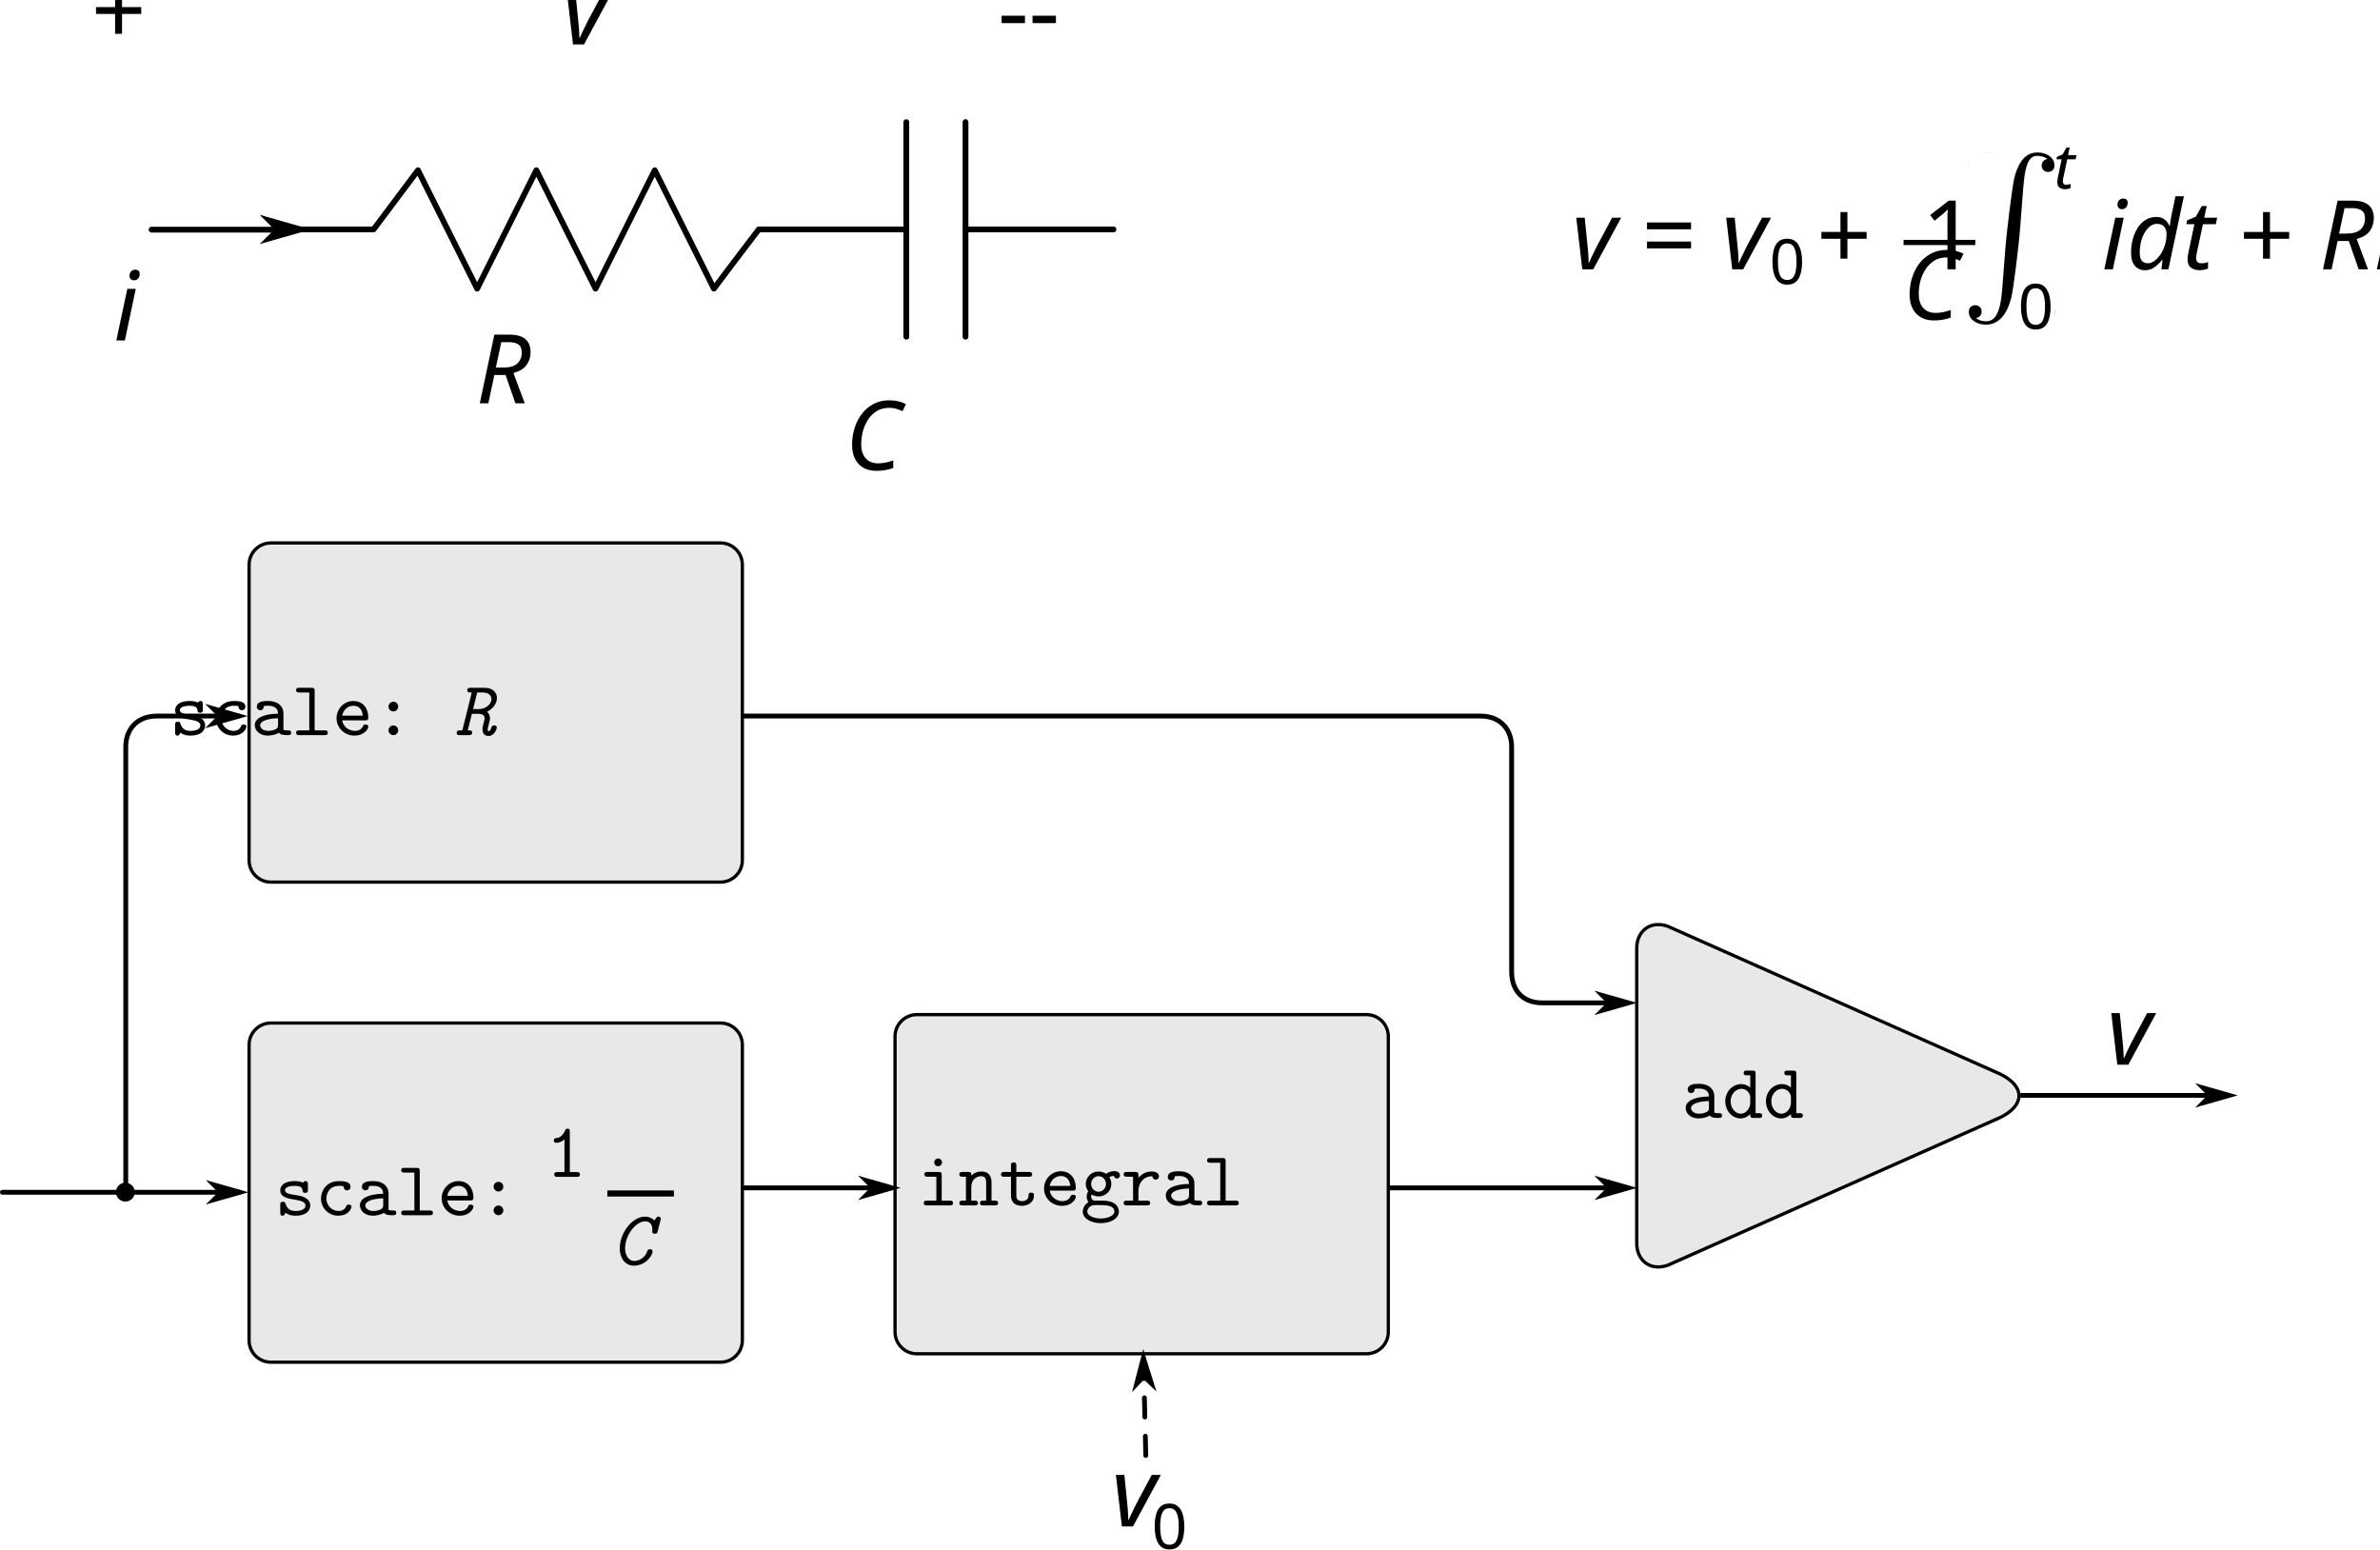
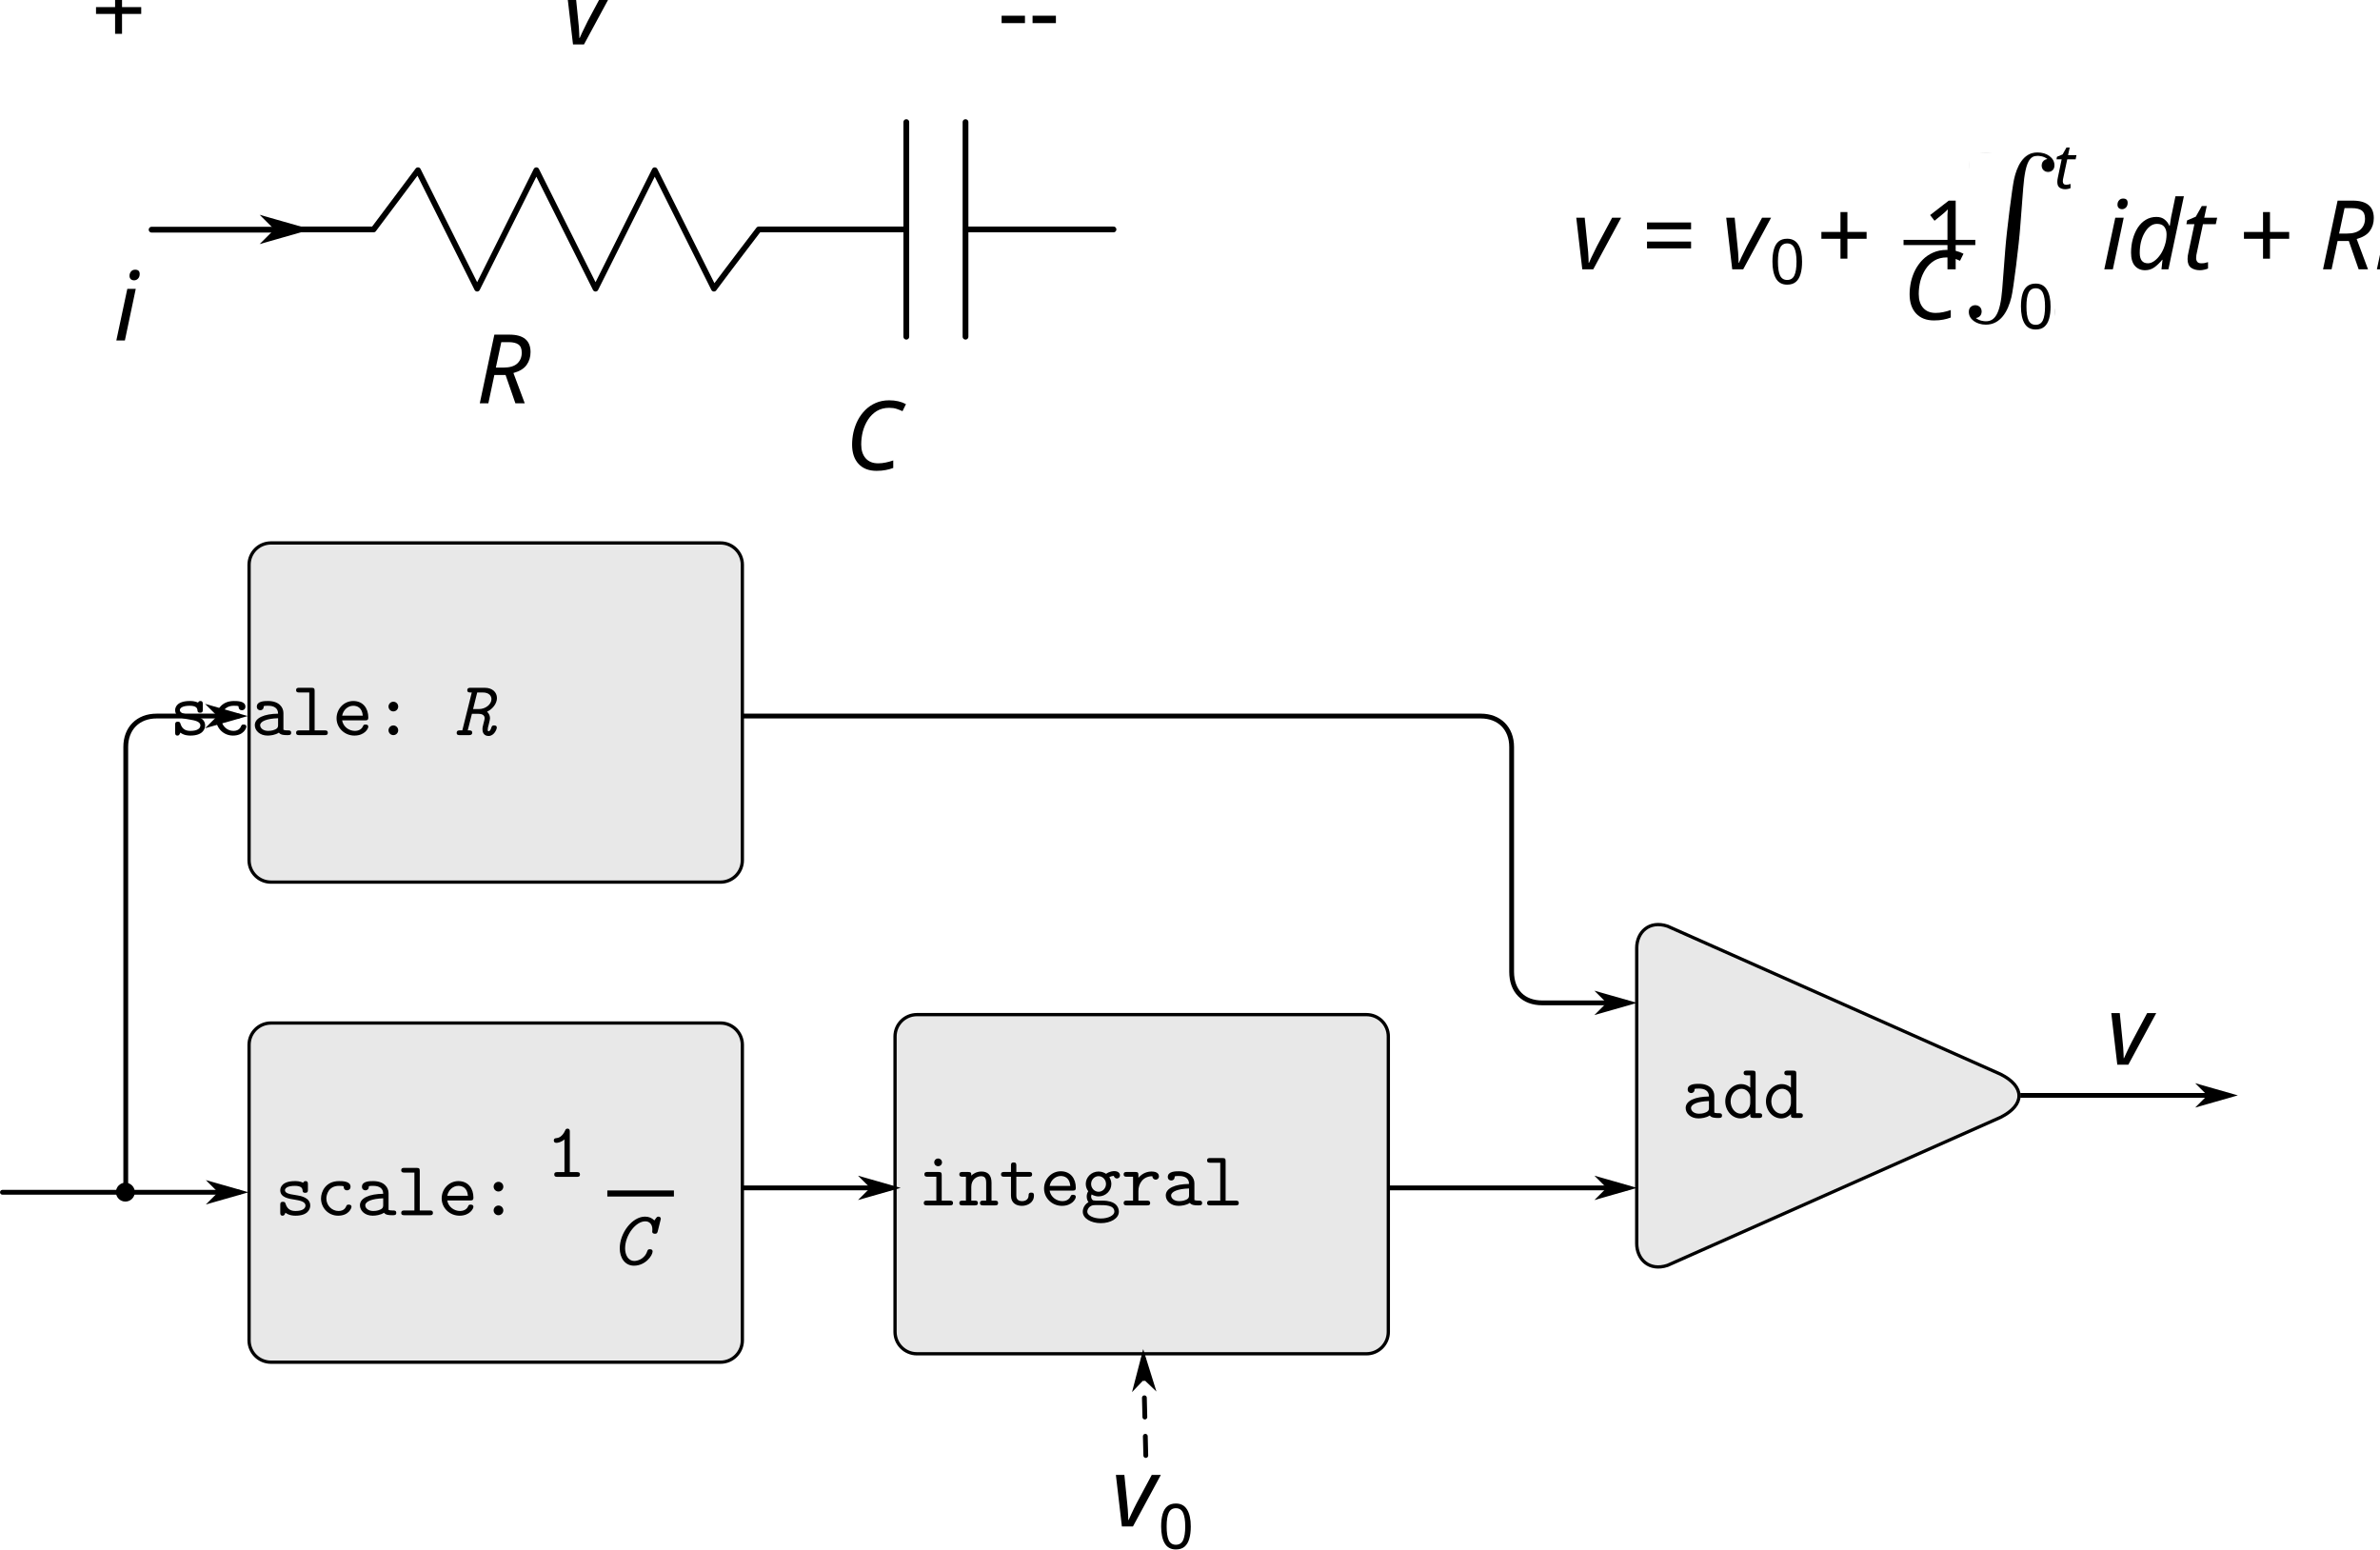
<svg xmlns="http://www.w3.org/2000/svg" xmlns:xlink="http://www.w3.org/1999/xlink" version="1.1" preserveAspectRatio="xMinYMin meet" viewBox="0 0 736.886 479.696" id="svg10777" width="736.886" height="479.696">
  <defs id="defs10779">
    <pattern xlink:href="#pattern1035" id="pattern9849" patternTransform="matrix(1.2,0,0,1.2,609.5729,47.18908)" />
    <marker refX="0" refY="0" orient="auto" id="Arrow1Mend" style="overflow:visible">
      <path d="M 0,0 5,-5 -12.5,0 5,5 Z" transform="matrix(-0.4,0,0,-0.4,-4,0)" id="path4415" style="fill:#000000;fill-rule:evenodd;stroke:#000000;stroke-width:1pt;marker-start:none" />
    </marker>
    <marker refX="0" refY="0" orient="auto" id="Arrow1Mend-0" style="overflow:visible">
      <path d="M 0,0 5,-5 -12.5,0 5,5 Z" transform="matrix(-0.4,0,0,-0.4,-4,0)" id="path4415-3" style="fill:#000000;fill-rule:evenodd;stroke:#000000;stroke-width:1pt;marker-start:none" />
    </marker>
    <marker refX="0" refY="0" orient="auto" id="Arrow1Mend-8" style="overflow:visible">
      <path d="M 0,0 5,-5 -12.5,0 5,5 Z" transform="matrix(-0.4,0,0,-0.4,-4,0)" id="path4415-4" style="fill:#000000;fill-rule:evenodd;stroke:#000000;stroke-width:1pt;marker-start:none" />
    </marker>
    <marker refX="0" refY="0" orient="auto" id="Arrow1Mend-7" style="overflow:visible">
      <path d="M 0,0 5,-5 -12.5,0 5,5 Z" transform="matrix(-0.4,0,0,-0.4,-4,0)" id="path4415-8" style="fill:#000000;fill-rule:evenodd;stroke:#000000;stroke-width:1pt;marker-start:none" />
    </marker>
    <marker refX="0" refY="0" orient="auto" id="Arrow1Mend-88" style="overflow:visible">
      <path d="M 0,0 5,-5 -12.5,0 5,5 Z" transform="matrix(-0.4,0,0,-0.4,-4,0)" id="path4415-2" style="fill:#000000;fill-rule:evenodd;stroke:#000000;stroke-width:1pt;marker-start:none" />
    </marker>
    <marker refX="0" refY="0" orient="auto" id="Arrow1Mend-05" style="overflow:visible">
      <path d="M 0,0 5,-5 -12.5,0 5,5 Z" transform="matrix(-0.4,0,0,-0.4,-4,0)" id="path4415-86" style="fill:#000000;fill-rule:evenodd;stroke:#000000;stroke-width:1pt;marker-start:none" />
    </marker>
    <marker refX="0" refY="0" orient="auto" id="Arrow1Mend-4" style="overflow:visible">
      <path d="M 0,0 5,-5 -12.5,0 5,5 Z" transform="matrix(-0.4,0,0,-0.4,-4,0)" id="path4415-1" style="fill:#000000;fill-rule:evenodd;stroke:#000000;stroke-width:1pt;marker-start:none" />
    </marker>
    <marker refX="0" refY="0" orient="auto" id="Arrow1Mend-84" style="overflow:visible">
      <path d="M 0,0 5,-5 -12.5,0 5,5 Z" transform="matrix(-0.4,0,0,-0.4,-4,0)" id="path4415-6" style="fill:#000000;fill-rule:evenodd;stroke:#000000;stroke-width:1pt;marker-start:none" />
    </marker>
    <marker refX="0" refY="0" orient="auto" id="Arrow1Mend-00" style="overflow:visible">
      <path d="M 0,0 5,-5 -12.5,0 5,5 Z" transform="matrix(-0.4,0,0,-0.4,-4,0)" id="path4415-49" style="fill:#000000;fill-rule:evenodd;stroke:#000000;stroke-width:1pt;marker-start:none" />
    </marker>
    <marker refX="0" refY="0" orient="auto" id="Arrow1Mend-1" style="overflow:visible">
      <path d="M 0,0 5,-5 -12.5,0 5,5 Z" transform="matrix(-0.4,0,0,-0.4,-4,0)" id="path4415-5" style="fill:#000000;fill-rule:evenodd;stroke:#000000;stroke-width:1pt;marker-start:none" />
    </marker>
    <pattern patternUnits="userSpaceOnUse" width="22.12" height="44.44" patternTransform="translate(424.8562,354.4854)" id="pattern1035">
      <text id="text1033" y="32.2" x="-2.24" style="font-style:normal;font-variant:normal;font-weight:normal;font-stretch:normal;font-size:40px;line-height:1.25;font-family:'Latin Modern Math';-inkscape-font-specification:'Latin Modern Math, Normal';font-variant-ligatures:normal;font-variant-caps:normal;font-variant-numeric:normal;font-feature-settings:normal;text-align:start;letter-spacing:0px;word-spacing:0px;writing-mode:lr-tb;text-anchor:start;fill:#000000;fill-opacity:1;stroke:none" xml:space="preserve">
        <tspan y="32.2" x="-2.24" id="tspan1031">∫</tspan>
      </text>
    </pattern>
  </defs>
  <text style="font-style:normal;font-variant:normal;font-weight:normal;font-stretch:normal;font-size:11px;line-height:125%;font-family:cmex10;-inkscape-font-specification:cmex10;text-align:start;letter-spacing:0px;word-spacing:0px;text-anchor:start;fill:#000000;fill-opacity:1;stroke:none" xml:space="preserve" id="text10821" y="282.212" x="618.972">
    <tspan id="tspan10823" y="282.212" x="618.972" />
  </text>
  <rect style="display:inline;fill:#e8e8e8;fill-opacity:1;stroke:#000000;stroke-width:1.015;stroke-linecap:round;stroke-linejoin:round;stroke-miterlimit:4;stroke-dasharray:none;stroke-dashoffset:0;stroke-opacity:1" id="rect6788" y="168.091" x="77.118" ry="6.764" rx="6.764" height="105" width="152.727" />
  <rect style="display:inline;fill:#e8e8e8;fill-opacity:1;stroke:#000000;stroke-width:1.015;stroke-linecap:round;stroke-linejoin:round;stroke-miterlimit:4;stroke-dasharray:none;stroke-dashoffset:0;stroke-opacity:1" id="rect6788-91" y="314.113" x="277.118" ry="6.764" rx="6.764" height="105" width="152.727" />
  <path style="display:inline;fill:#e8e8e8;fill-opacity:1;stroke:#000000;stroke-width:1.015;stroke-linecap:round;stroke-linejoin:round;stroke-miterlimit:4;stroke-dasharray:none;stroke-dashoffset:0;stroke-opacity:1" id="rect6788-0-5-5" d="m 516.3,286.735 c -5.727,-1.909 -9.545,1.909 -9.545,6.764 v 91.471 c 0,4.855 3.818,8.674 9.545,6.764 l 103.091,-45.818 c 7.636,-3.818 7.636,-9.545 0,-13.364 z" />
  <path style="fill:none;stroke:#000000;stroke-width:1.488;stroke-linecap:butt;stroke-linejoin:round;stroke-miterlimit:4;stroke-dasharray:none;stroke-opacity:1;marker-end:url(#Arrow1Mend)" id="path8845-7-8" d="m 229.845,221.682 h 228.636 c 5.727,0 9.545,3.818 9.545,9.545 l 7e-5,69.603 c 1e-5,6.001 3.627,9.647 9.492,9.647 h 26.421" />
  <path style="fill:none;stroke:#000000;stroke-width:1.488;stroke-linecap:round;stroke-linejoin:round;stroke-miterlimit:4;stroke-dasharray:none;stroke-opacity:1;marker-end:url(#Arrow1Mend)" id="path8845-9-7" d="M 0.755,369.114 H 74.023" />
  <path style="fill:none;stroke:#000000;stroke-width:1.488;stroke-linecap:round;stroke-linejoin:round;stroke-miterlimit:4;stroke-dasharray:none;stroke-opacity:1;marker-end:url(#Arrow1Mend)" id="path8845-9-7-4" d="M 38.936,367.114 V 231.227 c 0,-5.727 3.818,-9.545 9.545,-9.545 h 25.3" />
  <path style="fill:#000000;fill-opacity:1;stroke:#000000;stroke-width:2.029;stroke-linecap:round;stroke-linejoin:round;stroke-miterlimit:4;stroke-dasharray:none;stroke-dashoffset:0;stroke-opacity:1" id="path9674-69" d="m 40.725,369.071 a 1.909,1.909 0 1 1 -3.818,0 1.909,1.909 0 1 1 3.818,0 z" />
  <path style="fill:none;stroke:#000000;stroke-width:1.488;stroke-linecap:butt;stroke-linejoin:round;stroke-miterlimit:4;stroke-dasharray:none;stroke-opacity:1;marker-end:url(#Arrow1Mend)" id="path8845-9-3" d="m 625.513,339.114 h 64.432" />
  <rect style="display:inline;fill:#e8e8e8;fill-opacity:1;stroke:#000000;stroke-width:1.015;stroke-linecap:round;stroke-linejoin:round;stroke-miterlimit:4;stroke-dasharray:none;stroke-dashoffset:0;stroke-opacity:1" id="rect6788-9" y="316.716" x="77.118" ry="6.764" rx="6.764" height="105" width="152.727" />
  <path style="display:inline;fill:none;stroke:#000000;stroke-width:1.489;stroke-linecap:round;stroke-linejoin:round;stroke-miterlimit:4;stroke-dasharray:5.956, 5.956;stroke-dashoffset:0;stroke-opacity:1;marker-end:url(#Arrow1Mend)" id="path8845-9-7-1" d="m 354.755,450.604 -0.731,-30" />
  <path style="display:inline;fill:none;stroke:#000000;stroke-width:1.488;stroke-linecap:butt;stroke-linejoin:round;stroke-miterlimit:4;stroke-dasharray:none;stroke-opacity:1;marker-end:url(#Arrow1Mend)" id="path8845-7-8-2" d="m 429.519,367.75 h 74.421" />
  <text style="font-style:italic;font-variant:normal;font-weight:normal;font-stretch:normal;font-size:29.782px;line-height:125%;font-family:'Linux Libertine O';-inkscape-font-specification:'Sans Italic';text-align:start;letter-spacing:0px;word-spacing:0px;text-anchor:start;fill:#000000;fill-opacity:1;stroke:none;stroke-width:1.2" xml:space="preserve" id="text11756" y="329.605" x="652.265">
    <tspan id="tspan11758" y="329.605" x="652.265" style="stroke-width:1.2">v</tspan>
  </text>
  <text style="font-style:italic;font-variant:normal;font-weight:normal;font-stretch:normal;font-size:29.782px;line-height:125%;font-family:'Linux Libertine O';-inkscape-font-specification:'Sans Italic';text-align:end;letter-spacing:0px;word-spacing:0px;text-anchor:end;fill:#000000;fill-opacity:1;stroke:none;stroke-width:1.2" xml:space="preserve" id="text11768" y="361.077" x="20.21">
    <tspan id="tspan11770" y="361.077" x="20.21" style="stroke-width:1.2">i</tspan>
  </text>
  <g id="g4014" transform="matrix(2.290907,0,0,2.290907,-468.5179,-942.3789)">
    <path style="display:inline;fill:none;stroke:#000000;stroke-width:0.78;stroke-linecap:round;stroke-linejoin:round;stroke-miterlimit:4;stroke-dasharray:none;stroke-opacity:1;marker-start:url(#Arrow1Mend-4)" id="path11772" d="m 245,442.362 h 10 l 6,-8 8,16 8,-16 8,16 8,-16 8,16 c 1.72,-2.33 6.054,-8 6.054,-8 h 19.767" />
    <path style="display:inline;fill:none;stroke:#000000;stroke-width:0.78;stroke-linecap:round;stroke-linejoin:round;stroke-miterlimit:4;stroke-dasharray:none;stroke-opacity:1" id="path11968-0" d="m 335,427.857 v 29" />
    <path style="display:inline;fill:none;stroke:#000000;stroke-width:0.78;stroke-linecap:round;stroke-linejoin:round;stroke-miterlimit:4;stroke-dasharray:none;stroke-opacity:1" id="path11988" d="M 335.089,442.362 H 355" />
    <path style="display:inline;fill:none;stroke:#000000;stroke-width:0.78;stroke-linecap:round;stroke-linejoin:round;stroke-miterlimit:4;stroke-dasharray:none;stroke-opacity:1" id="path11968" d="m 327,427.857 v 29" />
    <path style="display:inline;fill:none;stroke:#000000;stroke-width:0.78;stroke-linecap:round;stroke-linejoin:round;stroke-miterlimit:4;stroke-dasharray:none;stroke-opacity:1" id="path4243" d="m 225,442.393 h 17.357" />
    <text style="font-style:italic;font-variant:normal;font-weight:normal;font-stretch:normal;font-size:13px;line-height:125%;font-family:'Linux Libertine O';-inkscape-font-specification:'Sans Italic';text-align:center;letter-spacing:0px;word-spacing:0px;text-anchor:middle;fill:#000000;fill-opacity:1;stroke:none" xml:space="preserve" id="text11996" y="465.857" x="281">
      <tspan id="tspan11998" y="465.857" x="281">R</tspan>
    </text>
    <text style="font-style:italic;font-variant:normal;font-weight:normal;font-stretch:normal;font-size:13px;line-height:125%;font-family:'Linux Libertine O';-inkscape-font-specification:'Sans Italic';text-align:center;letter-spacing:0px;word-spacing:0px;text-anchor:middle;fill:#000000;fill-opacity:1;stroke:none" xml:space="preserve" id="text12000" y="474.857" x="331">
      <tspan id="tspan12002" y="474.857" x="331">C</tspan>
    </text>
    <text style="font-style:italic;font-variant:normal;font-weight:normal;font-stretch:normal;font-size:13px;line-height:125%;font-family:'Linux Libertine O';-inkscape-font-specification:'Sans Italic';text-align:center;letter-spacing:0px;word-spacing:0px;text-anchor:middle;fill:#000000;fill-opacity:1;stroke:none" xml:space="preserve" id="text12004" y="457.362" x="230">
      <tspan id="tspan12006" y="457.362" x="230">i</tspan>
    </text>
    <text style="font-style:normal;font-variant:normal;font-weight:normal;font-stretch:normal;font-size:13px;line-height:125%;font-family:'Linux Libertine O';-inkscape-font-specification:Sans;text-align:center;letter-spacing:0px;word-spacing:0px;text-anchor:middle;fill:#000000;fill-opacity:1;stroke:none" xml:space="preserve" id="text12008" y="417.362" x="229">
      <tspan id="tspan12010" y="417.362" x="229">+</tspan>
    </text>
    <text style="font-style:normal;font-variant:normal;font-weight:normal;font-stretch:normal;font-size:13px;line-height:125%;font-family:'Linux Libertine O';-inkscape-font-specification:Sans;text-align:center;letter-spacing:0px;word-spacing:0px;text-anchor:middle;fill:#000000;fill-opacity:1;stroke:none" xml:space="preserve" id="text12012" y="417.463" x="352">
      <tspan id="tspan12014" dx="0 -1.071" y="417.463" x="352">--</tspan>
    </text>
    <text style="font-style:italic;font-variant:normal;font-weight:normal;font-stretch:normal;font-size:13px;line-height:125%;font-family:'Linux Libertine O';-inkscape-font-specification:'Sans Italic';text-align:center;letter-spacing:0px;word-spacing:0px;text-anchor:middle;fill:#000000;fill-opacity:1;stroke:none" xml:space="preserve" id="text12016" y="417.362" x="292">
      <tspan id="tspan12018" y="417.362" x="292">v</tspan>
    </text>
  </g>
  <text style="font-style:normal;font-variant:normal;font-weight:normal;font-stretch:normal;font-size:24px;line-height:125%;font-family:'Latin Modern Mono';-inkscape-font-specification:'Latin Modern Mono';text-align:center;letter-spacing:0px;word-spacing:0px;text-anchor:middle;display:inline;fill:#000000;fill-opacity:1;stroke:none;stroke-width:1.2" xml:space="preserve" id="text8815" y="227.586" x="153.291">
    <tspan id="tspan8821" y="227.586" x="153.291" style="stroke-width:1.2">scale: <tspan style="font-style:oblique;-inkscape-font-specification:'Latin Modern Mono Oblique';stroke-width:1.2" id="tspan11581">R</tspan>
    </tspan>
  </text>
  <text style="font-style:normal;font-variant:normal;font-weight:normal;font-stretch:normal;font-size:24px;line-height:125%;font-family:'Latin Modern Mono';-inkscape-font-specification:'Latin Modern Mono';text-align:center;letter-spacing:0px;word-spacing:0px;text-anchor:middle;display:inline;fill:#000000;fill-opacity:1;stroke:none;stroke-width:1.2" xml:space="preserve" id="text8815-0" y="373.173" x="353.443">
    <tspan id="tspan8821-0" y="373.173" x="353.443" style="stroke-width:1.2">integral</tspan>
  </text>
  <text style="font-style:normal;font-variant:normal;font-weight:normal;font-stretch:normal;font-size:24px;line-height:125%;font-family:'Latin Modern Mono';-inkscape-font-specification:'Latin Modern Mono';text-align:start;letter-spacing:0px;word-spacing:0px;text-anchor:start;display:inline;fill:#000000;fill-opacity:1;stroke:none;stroke-width:1.2" xml:space="preserve" id="text9178-7" y="346.104" x="520.711">
    <tspan id="tspan9180-6" y="346.104" x="520.711" style="stroke-width:1.2">add</tspan>
  </text>
  <text style="font-style:normal;font-variant:normal;font-weight:normal;font-stretch:normal;font-size:24px;line-height:125%;font-family:'Latin Modern Mono';-inkscape-font-specification:'Latin Modern Mono';text-align:center;letter-spacing:0px;word-spacing:0px;text-anchor:middle;fill:#000000;fill-opacity:1;stroke:none;stroke-width:1.2" xml:space="preserve" id="text8815-8" y="376.221" x="141.739">
    <tspan id="tspan8821-8" dy="0 0 0 0 0 0" dx="0 0 0 0 0 0" y="376.221" x="141.739" style="stroke-width:1.2">scale:</tspan>
  </text>
  <text style="font-style:normal;font-variant:normal;font-weight:normal;font-stretch:normal;font-size:24px;line-height:125%;font-family:'Latin Modern Mono';-inkscape-font-specification:Sans;text-align:start;letter-spacing:0px;word-spacing:0px;text-anchor:start;fill:#000000;fill-opacity:1;stroke:none;stroke-width:1.2" xml:space="preserve" id="text11562" y="391.574" x="189.388">
    <tspan style="font-style:oblique;-inkscape-font-specification:'Latin Modern Mono Oblique';stroke-width:1.2" id="tspan11564" y="391.574" x="189.388">C</tspan>
  </text>
  <text style="font-style:italic;font-variant:normal;font-weight:normal;font-stretch:normal;font-size:29.782px;line-height:125%;font-family:'Linux Libertine O';-inkscape-font-specification:'Sans Italic';text-align:center;letter-spacing:0px;word-spacing:0px;text-anchor:middle;display:inline;fill:#000000;fill-opacity:1;stroke:none;stroke-width:1.2" xml:space="preserve" id="text11762-5" y="472.579" x="344.073">
    <tspan style="text-align:start;text-anchor:start;stroke-width:1.2" id="tspan11764-2" dx="0" y="472.579" x="344.073">v<tspan style="font-style:normal;font-size:19.358px;-inkscape-font-specification:'Linux Libertine O';text-align:start;baseline-shift:sub;text-anchor:start;stroke-width:1.2" id="tspan11766-5" />
    </tspan>
  </text>
  <g style="display:inline" id="g3089-7" transform="matrix(2.290907,0,0,2.290907,-354.237,-1242.588)">
    <text x="367.036" y="578.791" id="text10849-2" xml:space="preserve" style="font-style:italic;font-variant:normal;font-weight:normal;font-stretch:normal;font-size:13px;line-height:125%;font-family:'Linux Libertine O';-inkscape-font-specification:'Sans Italic';text-align:start;letter-spacing:0px;word-spacing:0px;text-anchor:start;fill:#000000;fill-opacity:1;stroke:none">
      <tspan x="367.036" y="578.791" dx="0 0 0 0 0 0 0 0 0 0 0 0 0 0 0 0 -1 2 -0.3 0 0 0 0 1.5" dy="0 0 0 0 0 0 0 0 0 0 -6.5 5.46 0 0 0 0 1" id="tspan10851-9" xml:space="preserve">v <tspan id="tspan3093" style="font-style:normal;-inkscape-font-specification:'Linux Libertine O'">=</tspan> v <tspan id="tspan11392-6" xml:space="preserve" style="font-style:normal;-inkscape-font-specification:'Linux Libertine O'"> +  1</tspan>     i<tspan id="tspan11422-2" xml:space="preserve" style="font-style:italic;-inkscape-font-specification:'Linux Libertine O Italic'">d</tspan>t <tspan id="tspan11394-5" xml:space="preserve" style="font-style:normal;-inkscape-font-specification:'Linux Libertine O'">+</tspan> Ri</tspan>
    </text>
    <g transform="translate(-67.72189,171.4872)" id="g11402-1">
      <text x="496.464" y="414.648" id="text10829-8" xml:space="preserve" style="font-style:normal;font-variant:normal;font-weight:normal;font-stretch:normal;font-size:13px;line-height:125%;font-family:'Linux Libertine O';-inkscape-font-specification:Sans;text-align:start;letter-spacing:0px;word-spacing:0px;text-anchor:start;fill:#000000;fill-opacity:1;stroke:none">
        <tspan x="496.464" y="414.648" id="tspan10831-4" xml:space="preserve" style="font-size:65.001%;baseline-shift:sub" />
      </text>
      <text x="502" y="399.648" id="text10833-7" xml:space="preserve" style="font-style:italic;font-variant:normal;font-weight:normal;font-stretch:normal;font-size:13px;line-height:125%;font-family:'Linux Libertine O';-inkscape-font-specification:'Sans Italic';text-align:start;letter-spacing:0px;word-spacing:0px;text-anchor:start;fill:#000000;fill-opacity:1;stroke:none">
        <tspan x="502" y="399.648" id="tspan10835-7" xml:space="preserve" style="font-size:65.001%;baseline-shift:super" />
      </text>
    </g>
    <text x="411.773" y="585.576" id="text10853-9" xml:space="preserve" style="font-style:italic;font-variant:normal;font-weight:normal;font-stretch:normal;font-size:13px;line-height:125%;font-family:'Linux Libertine O';-inkscape-font-specification:'Sans Italic';text-align:start;letter-spacing:0px;word-spacing:0px;text-anchor:start;fill:#000000;fill-opacity:1;stroke:none">
      <tspan x="411.773" y="585.576" id="tspan10855-4" xml:space="preserve">C</tspan>
    </text>
    <path d="m 412.242,575.166 h 9" id="path10857-5" style="fill:none;stroke:#000000;stroke-width:0.7;stroke-linecap:square;stroke-linejoin:round;stroke-miterlimit:4;stroke-dasharray:none;stroke-opacity:1" />
  </g>
-   <text style="font-style:normal;font-variant:normal;font-weight:500;font-stretch:normal;font-size:24px;line-height:125%;font-family:'Latin Modern Mono';-inkscape-font-specification:'Latin Modern Mono Medium';text-align:start;letter-spacing:0px;word-spacing:0px;text-anchor:start;display:inline;fill:#000000;fill-opacity:1;stroke:none;stroke-width:1.2" xml:space="preserve" id="text34125-3" y="479.502" x="356.56">
-     <tspan style="font-style:normal;font-variant:normal;font-weight:normal;font-stretch:normal;font-size:19.356px;font-family:'Linux Libertine O';-inkscape-font-specification:'Linux Libertine O';text-align:start;text-anchor:start;stroke-width:1.2" id="tspan34127-0" y="479.502" x="356.56">0</tspan>
+   <text style="font-style:normal;font-variant:normal;font-weight:500;font-stretch:normal;font-size:24px;line-height:125%;font-family:'Latin Modern Mono';-inkscape-font-specification:'Latin Modern Mono Medium';text-align:start;letter-spacing:0px;word-spacing:0px;text-anchor:start;display:inline;fill:#000000;fill-opacity:1;stroke:none;stroke-width:1.2" xml:space="preserve" id="text34125-3" y="479.502" x="358.56">
+     <tspan style="font-style:normal;font-variant:normal;font-weight:normal;font-stretch:normal;font-size:19.356px;font-family:'Linux Libertine O';-inkscape-font-specification:'Linux Libertine O';text-align:start;text-anchor:start;stroke-width:1.2" id="tspan34127-0" y="479.502" x="358.56">0</tspan>
  </text>
  <text style="font-style:normal;font-variant:normal;font-weight:500;font-stretch:normal;font-size:24px;line-height:125%;font-family:'Latin Modern Mono';-inkscape-font-specification:'Latin Modern Mono Medium';text-align:start;letter-spacing:0px;word-spacing:0px;text-anchor:start;display:inline;fill:#000000;fill-opacity:1;stroke:none;stroke-width:1.2" xml:space="preserve" id="text34125" y="87.937" x="547.825">
    <tspan style="font-style:normal;font-variant:normal;font-weight:normal;font-stretch:normal;font-size:19.356px;font-family:'Linux Libertine O';-inkscape-font-specification:'Linux Libertine O';text-align:start;text-anchor:start;stroke-width:1.2" id="tspan34127" y="87.937" x="547.825">0</tspan>
  </text>
  <text style="font-style:normal;font-variant:normal;font-weight:500;font-stretch:normal;font-size:24px;line-height:125%;font-family:'Latin Modern Mono';-inkscape-font-specification:'Latin Modern Mono Medium';text-align:start;letter-spacing:0px;word-spacing:0px;text-anchor:start;display:inline;fill:#000000;fill-opacity:1;stroke:none;stroke-width:1.2" xml:space="preserve" id="text34125-6" y="101.827" x="624.767">
    <tspan style="font-style:normal;font-variant:normal;font-weight:normal;font-stretch:normal;font-size:19.356px;font-family:'Linux Libertine O';-inkscape-font-specification:'Linux Libertine O';text-align:start;text-anchor:start;stroke-width:1.2" id="tspan34127-9" y="101.827" x="624.767">0</tspan>
  </text>
  <text style="font-style:normal;font-variant:normal;font-weight:500;font-stretch:normal;font-size:24px;line-height:125%;font-family:'Latin Modern Mono';-inkscape-font-specification:'Latin Modern Mono Medium';text-align:center;letter-spacing:0px;word-spacing:0px;text-anchor:middle;fill:#000000;fill-opacity:1;stroke:none;stroke-width:1.2" xml:space="preserve" id="text34452" y="58.397" x="635.868">
    <tspan style="font-style:italic;font-variant:normal;font-weight:normal;font-stretch:normal;font-size:19.356px;font-family:'Linux Libertine O';-inkscape-font-specification:'Linux Libertine O Italic';text-align:start;text-anchor:start;stroke-width:1.2" id="tspan34454" y="58.397" x="635.868">t</tspan>
  </text>
  <path d="m 188.036,369.488 h 20.618" id="path11576" style="fill:none;stroke:#000000;stroke-width:1.882;stroke-linecap:butt;stroke-linejoin:miter;stroke-miterlimit:4;stroke-dasharray:none;stroke-opacity:1" />
  <text xml:space="preserve" style="font-style:normal;font-variant:normal;font-weight:500;font-stretch:normal;font-size:28.8px;line-height:125%;font-family:'Latin Modern Mono';-inkscape-font-specification:'Latin Modern Mono Medium';text-align:center;letter-spacing:0px;word-spacing:0px;text-anchor:middle;fill:#000000;fill-opacity:1;stroke:none;stroke-width:1.2" x="197.932" y="364.335" id="text3140">
    <tspan id="tspan3142" x="197.932" y="364.335" style="font-size:24px;stroke-width:1.2">1</tspan>
  </text>
  <rect style="fill:url(#pattern9849);stroke:none;stroke-width:1.2" width="26.544" height="53.328" x="609.573" y="47.189" id="rect1039" />
  <path d="m 229.519,367.75 h 46.421" id="path9847" style="display:inline;fill:none;stroke:#000000;stroke-width:1.488;stroke-linecap:butt;stroke-linejoin:round;stroke-miterlimit:4;stroke-dasharray:none;stroke-opacity:1;marker-end:url(#Arrow1Mend)" />
</svg>
